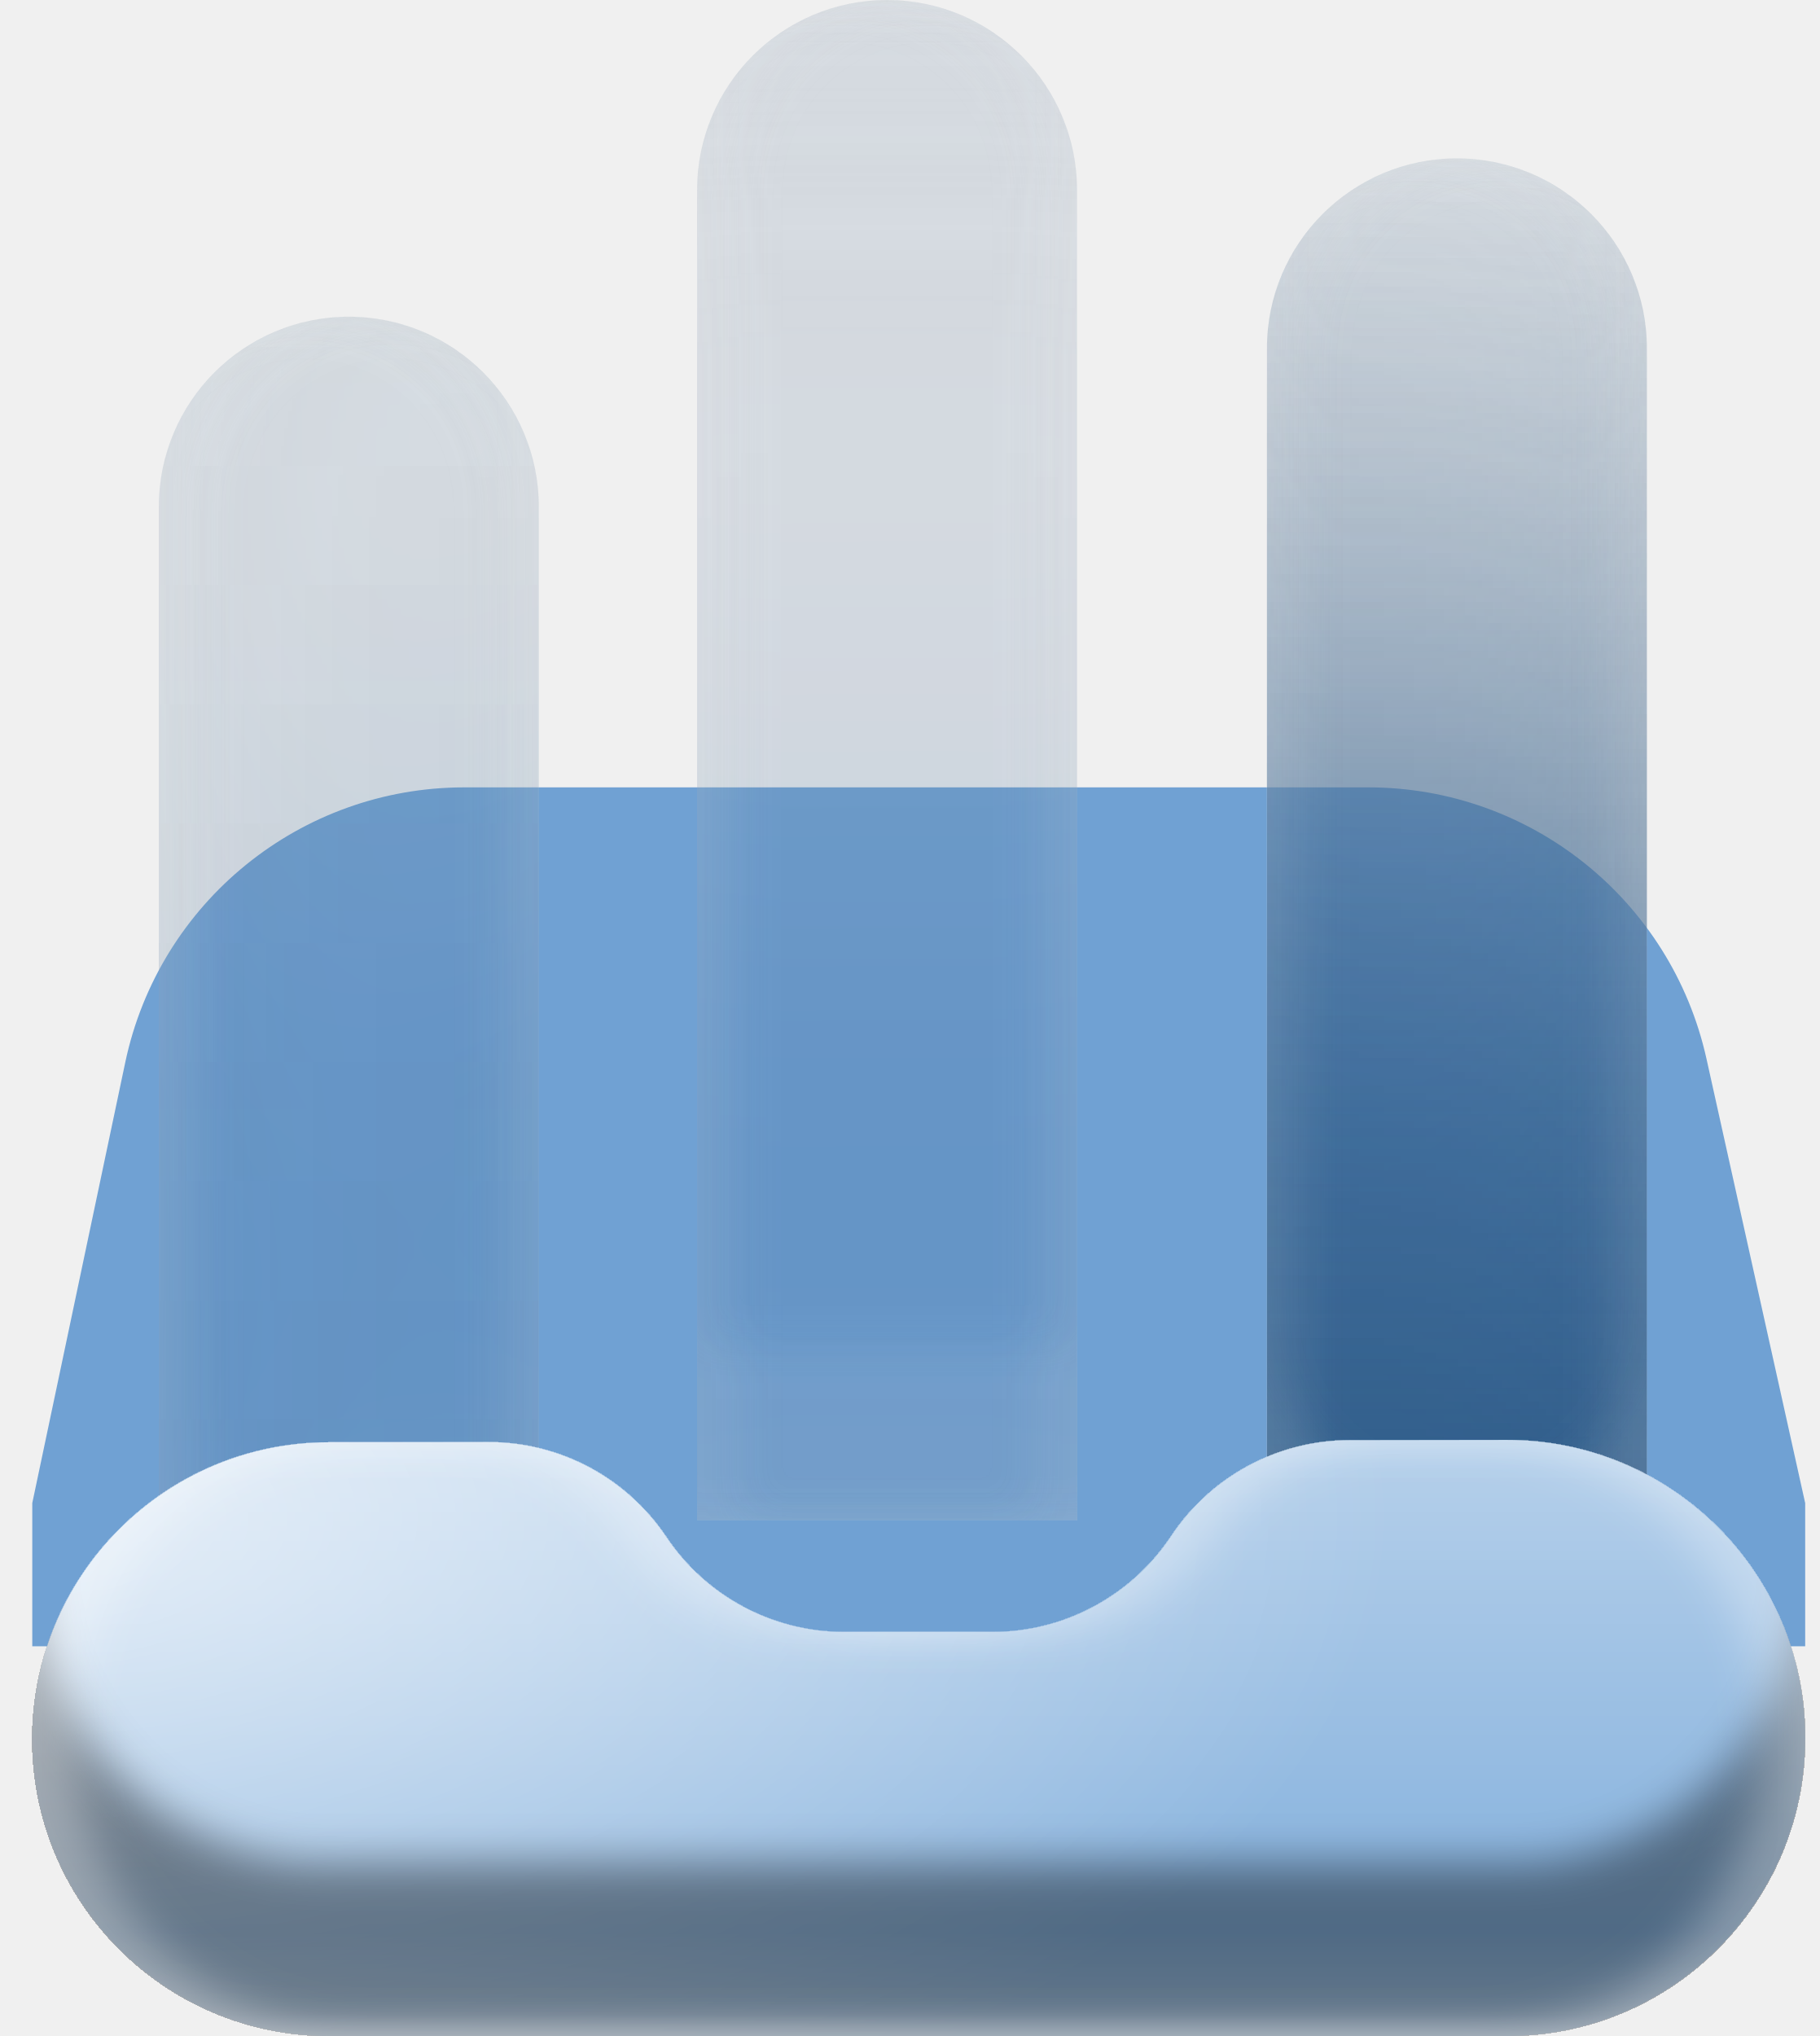
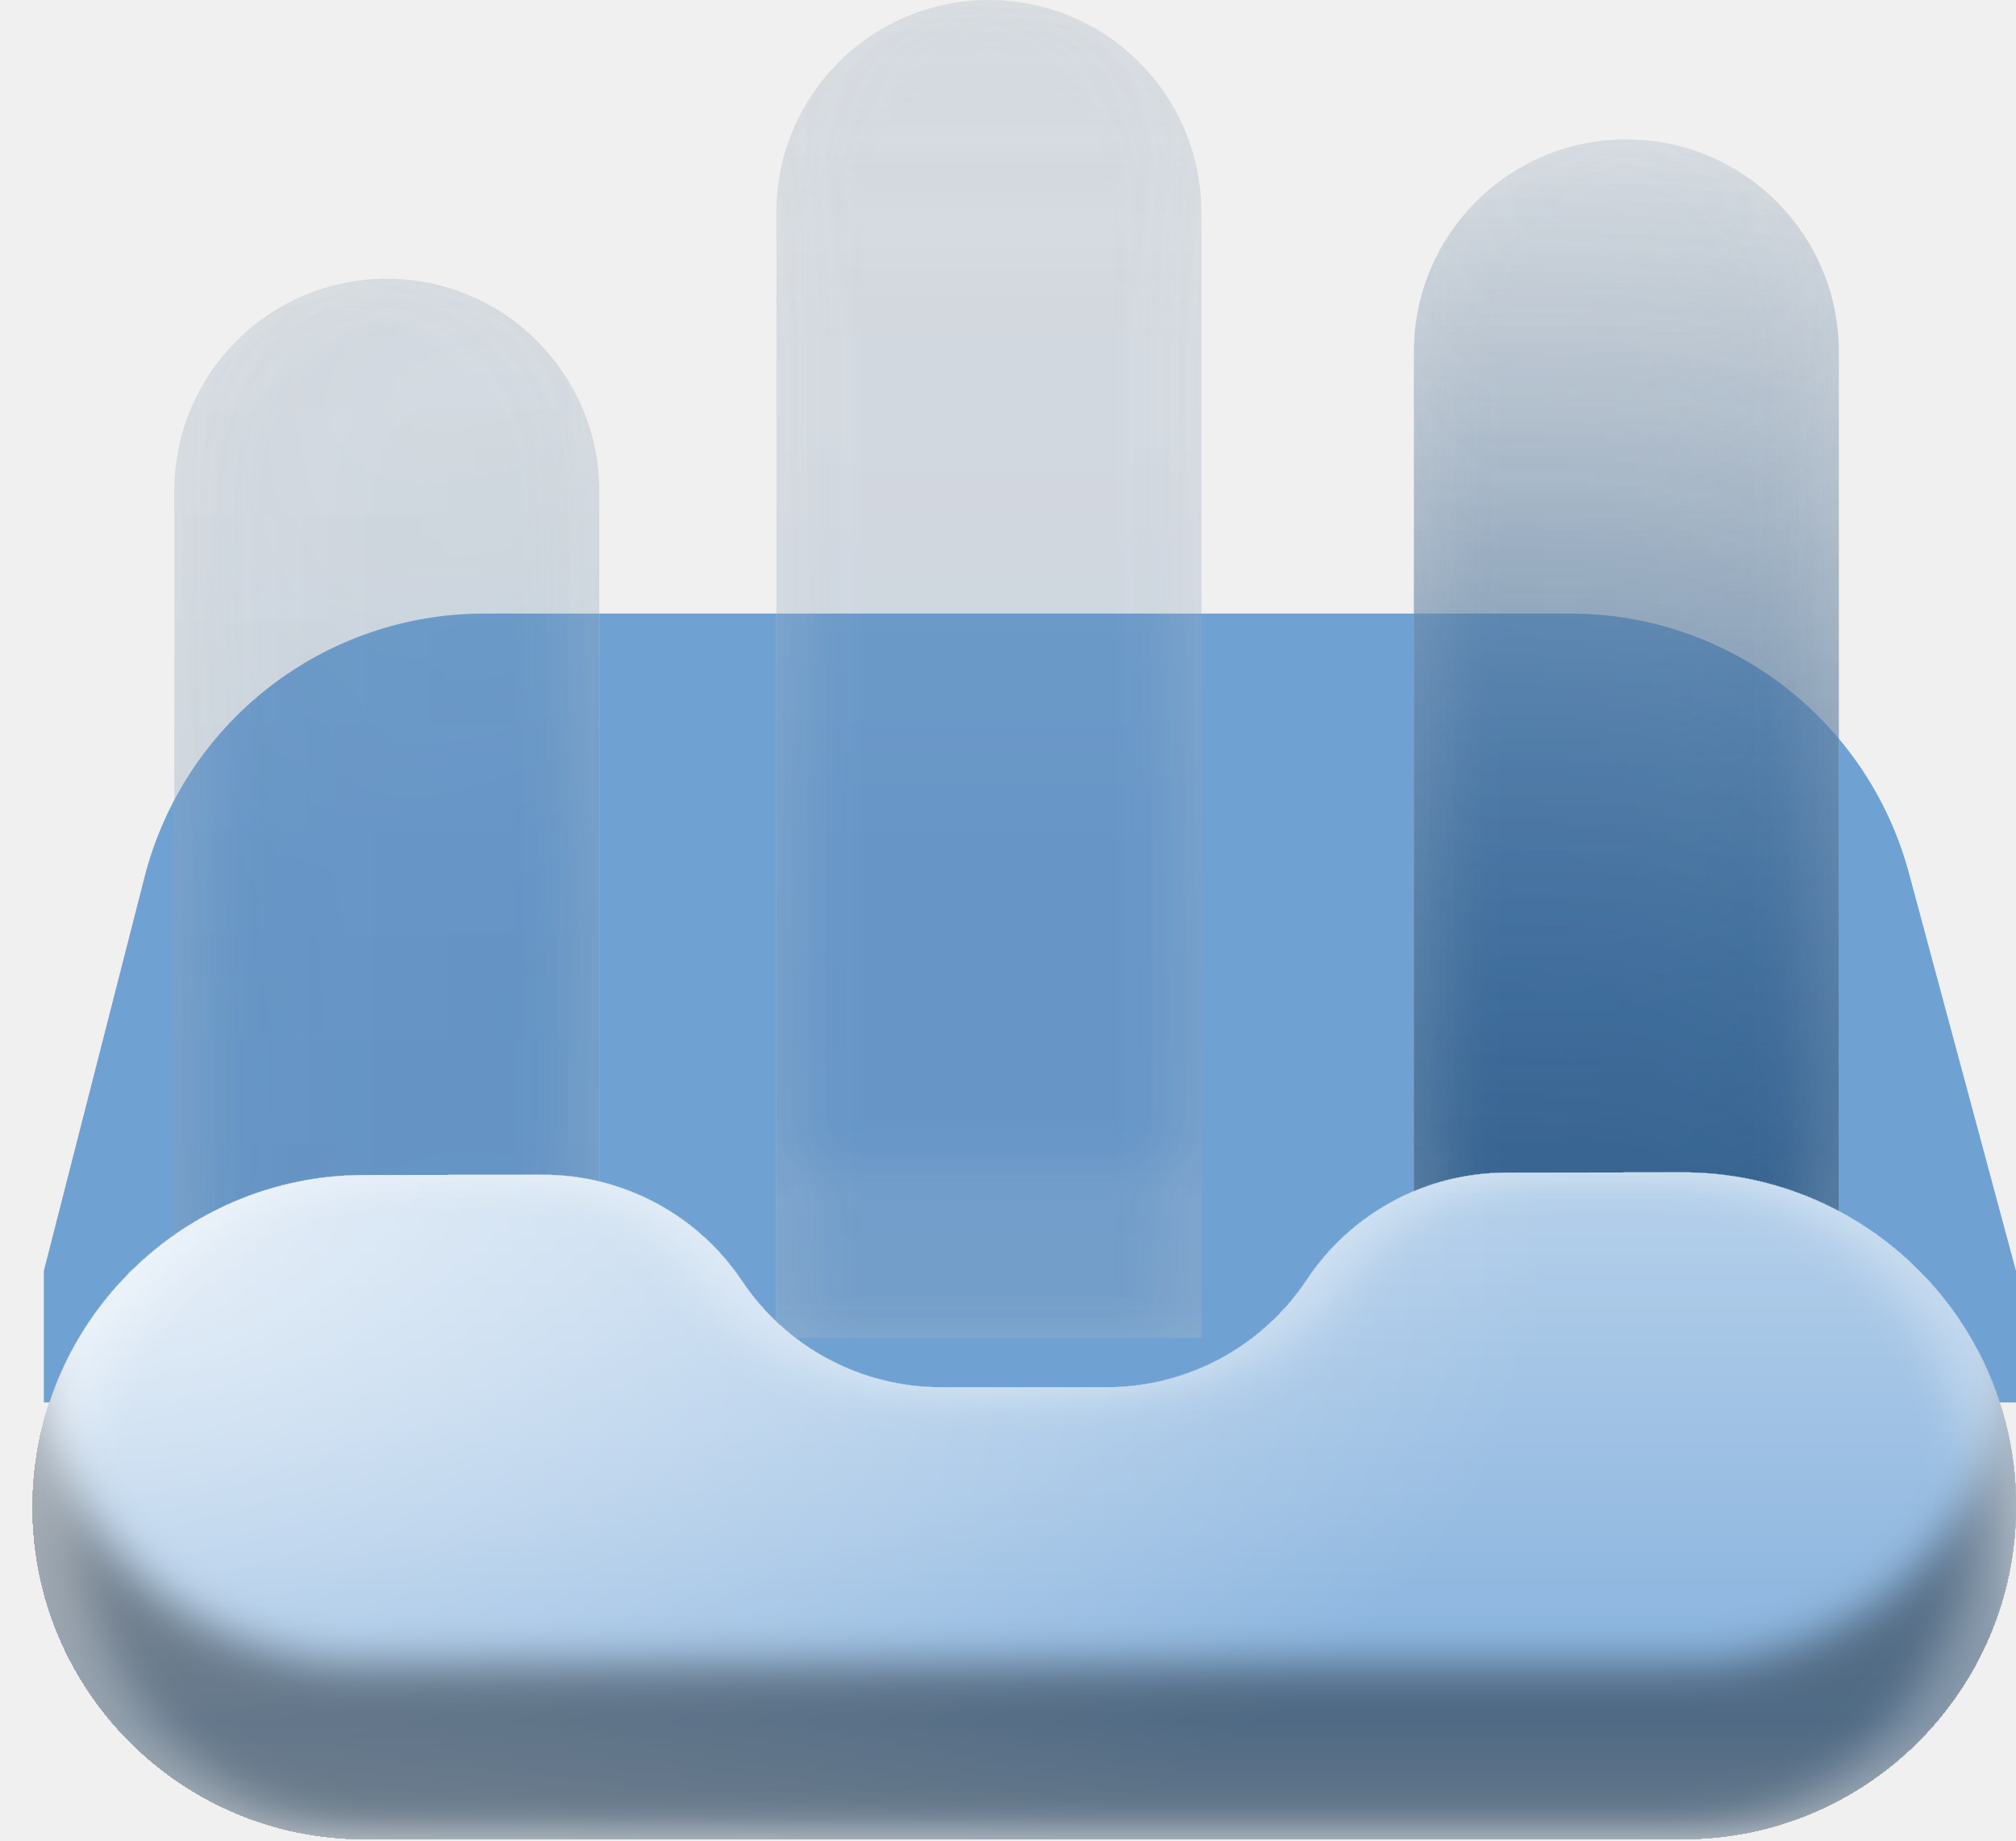
- <svg xmlns="http://www.w3.org/2000/svg" width="42" height="47" viewBox="0 0 42 47" fill="none">
-   <path d="M0.745 38.004V34.699L2.892 24.524C3.673 20.824 6.938 18.176 10.72 18.176H31.588C35.337 18.176 38.584 20.78 39.397 24.441L41.676 34.699V38.004H0.745Z" fill="#2B77C4" fill-opacity="0.65" />
+ <svg xmlns="http://www.w3.org/2000/svg" width="46" height="42" viewBox="0 0 46 42" fill="none">
+   <path d="M1 32V29L3.296 20.019C4.201 16.477 7.391 14 11.046 14H35.832C39.45 14 42.617 16.428 43.557 19.922L46 29V32H1Z" fill="#2B77C4" fill-opacity="0.65" />
  <g opacity="0.85">
    <g filter="url(#filter0_biii)">
-       <path d="M16.094 35.093V4.386C16.094 1.963 18.057 0 20.479 0V0C22.901 0 24.865 1.963 24.865 4.386V35.093H16.094Z" fill="url(#paint0_linear)" />
+       <path d="M17.715 30.523V4.849C17.715 2.171 19.886 0 22.564 0V0C25.242 0 27.413 2.171 27.413 4.849V30.523H17.715Z" fill="url(#paint0_linear)" />
    </g>
    <g filter="url(#filter1_biii)">
-       <path d="M33.635 38.748C31.213 38.748 29.25 36.785 29.25 34.363V8.041C29.25 5.619 31.213 3.656 33.635 3.656V3.656C36.057 3.656 38.021 5.619 38.021 8.041V34.363C38.021 36.785 36.057 38.748 33.635 38.748V38.748Z" fill="url(#paint1_linear)" />
+       <path d="M37.109 33.703C34.432 33.703 32.261 31.532 32.261 28.854V8.028C32.261 5.35 34.432 3.18 37.109 3.18V3.18C39.787 3.18 41.958 5.35 41.958 8.028V28.854C41.958 31.532 39.787 33.703 37.109 33.703V33.703Z" fill="url(#paint1_linear)" />
    </g>
    <g filter="url(#filter2_biii)">
-       <path d="M3.667 42.404V11.697C3.667 9.274 5.631 7.311 8.053 7.311V7.311C10.475 7.311 12.439 9.274 12.439 11.697V42.404H3.667Z" fill="url(#paint2_linear)" />
+       <path d="M3.977 36.882V11.208C3.977 8.53 6.147 6.359 8.825 6.359V6.359C11.503 6.359 13.674 8.53 13.674 11.208V36.882H3.977Z" fill="url(#paint2_linear)" />
    </g>
  </g>
  <g filter="url(#filter3_iii)">
-     <mask id="mask0" mask-type="alpha" maskUnits="userSpaceOnUse" x="0" y="33" width="42" height="14">
-       <path d="M7.598 47C3.813 47 0.745 43.932 0.745 40.147V40.147C0.745 36.366 3.807 33.299 7.588 33.294L11.272 33.289C12.923 33.287 14.466 34.109 15.384 35.481V35.481C16.301 36.851 17.841 37.673 19.489 37.673H22.913C24.572 37.673 26.122 36.842 27.04 35.459V35.459C27.956 34.078 29.502 33.247 31.16 33.245L34.787 33.24C38.59 33.235 41.676 36.317 41.676 40.12V40.12C41.676 43.92 38.596 47 34.797 47H7.598Z" fill="white" />
+     <mask id="mask0" mask-type="alpha" maskUnits="userSpaceOnUse" x="0" y="26" width="46" height="16">
+       <path d="M8.322 41.965C4.137 41.965 0.745 38.572 0.745 34.388V34.388C0.745 30.207 4.131 26.817 8.311 26.811L12.384 26.805C14.209 26.803 15.915 27.712 16.93 29.229V29.229C17.944 30.744 19.646 31.653 21.469 31.653H25.254C27.089 31.653 28.802 30.734 29.817 29.205V29.205C30.83 27.678 32.54 26.759 34.372 26.757L38.383 26.751C42.588 26.745 46 30.153 46 34.358V34.358C46 38.559 42.594 41.965 38.393 41.965H8.322Z" fill="white" />
    </mask>
    <g mask="url(#mask0)">
      <g clip-path="url(#clip0)">
-         <rect width="139.682" height="139.682" transform="translate(-75.98 -44.6392)" fill="#EE9C2D" />
-         <rect x="-75.98" y="-44.639" width="139.682" height="139.682" fill="#1B4773" style="mix-blend-mode:color" />
+         <rect width="154.437" height="154.437" transform="translate(-84.084 -59.3542)" fill="#EE9C2D" />
+         <rect x="-84.084" y="-59.354" width="154.437" height="154.437" fill="#1B4773" style="mix-blend-mode:color" />
      </g>
-       <path d="M7.598 47C3.813 47 0.745 43.932 0.745 40.147V40.147C0.745 36.366 3.807 33.299 7.588 33.294L11.272 33.289C12.923 33.287 14.466 34.109 15.384 35.481V35.481C16.301 36.851 17.841 37.673 19.489 37.673H22.913C24.572 37.673 26.122 36.842 27.04 35.459V35.459C27.956 34.078 29.502 33.247 31.16 33.245L34.787 33.24C38.59 33.235 41.676 36.317 41.676 40.12V40.12C41.676 43.92 38.596 47 34.797 47H7.598Z" fill="url(#paint3_linear)" />
-       <path d="M7.598 47C3.813 47 0.745 43.932 0.745 40.147V40.147C0.745 36.366 3.807 33.299 7.588 33.294L11.272 33.289C12.923 33.287 14.466 34.109 15.384 35.481V35.481C16.301 36.851 17.841 37.673 19.489 37.673H22.913C24.572 37.673 26.122 36.842 27.04 35.459V35.459C27.956 34.078 29.502 33.247 31.16 33.245L34.787 33.24C38.59 33.235 41.676 36.317 41.676 40.12V40.12C41.676 43.92 38.596 47 34.797 47H7.598Z" fill="url(#paint4_radial)" />
+       <path d="M8.322 41.965C4.137 41.965 0.745 38.572 0.745 34.388V34.388C0.745 30.207 4.131 26.817 8.311 26.811L12.384 26.805C14.209 26.803 15.915 27.712 16.93 29.229V29.229C17.944 30.744 19.646 31.653 21.469 31.653H25.254C27.089 31.653 28.802 30.734 29.817 29.205V29.205C30.83 27.678 32.54 26.759 34.372 26.757L38.383 26.751C42.588 26.745 46 30.153 46 34.358V34.358C46 38.559 42.594 41.965 38.393 41.965H8.322Z" fill="url(#paint3_linear)" />
+       <path d="M8.322 41.965C4.137 41.965 0.745 38.572 0.745 34.388V34.388C0.745 30.207 4.131 26.817 8.311 26.811L12.384 26.805C14.209 26.803 15.915 27.712 16.93 29.229V29.229C17.944 30.744 19.646 31.653 21.469 31.653H25.254C27.089 31.653 28.802 30.734 29.817 29.205V29.205C30.83 27.678 32.54 26.759 34.372 26.757L38.383 26.751C42.588 26.745 46 30.153 46 34.358V34.358C46 38.559 42.594 41.965 38.393 41.965H8.322Z" fill="url(#paint4_radial)" />
    </g>
  </g>
  <defs>
-     <filter id="filter0_biii" x="6.094" y="-10" width="28.771" height="55.093" filterUnits="userSpaceOnUse" color-interpolation-filters="sRGB">
+     <filter id="filter0_biii" x="7.715" y="-10" width="29.698" height="50.523" filterUnits="userSpaceOnUse" color-interpolation-filters="sRGB">
      <feFlood flood-opacity="0" result="BackgroundImageFix" />
      <feGaussianBlur in="BackgroundImage" stdDeviation="5" />
      <feComposite in2="SourceAlpha" operator="in" result="effect1_backgroundBlur" />
      <feBlend mode="normal" in="SourceGraphic" in2="effect1_backgroundBlur" result="shape" />
      <feColorMatrix in="SourceAlpha" type="matrix" values="0 0 0 0 0 0 0 0 0 0 0 0 0 0 0 0 0 0 127 0" result="hardAlpha" />
      <feOffset dy="-4" />
      <feGaussianBlur stdDeviation="0.5" />
      <feComposite in2="hardAlpha" operator="arithmetic" k2="-1" k3="1" />
      <feColorMatrix type="matrix" values="0 0 0 0 0.921 0 0 0 0 0.921 0 0 0 0 0.921 0 0 0 0.1 0" />
      <feBlend mode="normal" in2="shape" result="effect2_innerShadow" />
      <feColorMatrix in="SourceAlpha" type="matrix" values="0 0 0 0 0 0 0 0 0 0 0 0 0 0 0 0 0 0 127 0" result="hardAlpha" />
      <feOffset dx="-1" />
      <feGaussianBlur stdDeviation="0.5" />
      <feComposite in2="hardAlpha" operator="arithmetic" k2="-1" k3="1" />
      <feColorMatrix type="matrix" values="0 0 0 0 0.921 0 0 0 0 0.921 0 0 0 0 0.921 0 0 0 0.1 0" />
      <feBlend mode="normal" in2="effect2_innerShadow" result="effect3_innerShadow" />
      <feColorMatrix in="SourceAlpha" type="matrix" values="0 0 0 0 0 0 0 0 0 0 0 0 0 0 0 0 0 0 127 0" result="hardAlpha" />
      <feOffset dx="1" />
      <feGaussianBlur stdDeviation="0.5" />
      <feComposite in2="hardAlpha" operator="arithmetic" k2="-1" k3="1" />
      <feColorMatrix type="matrix" values="0 0 0 0 0.921 0 0 0 0 0.921 0 0 0 0 0.921 0 0 0 0.1 0" />
      <feBlend mode="normal" in2="effect3_innerShadow" result="effect4_innerShadow" />
    </filter>
-     <filter id="filter1_biii" x="19.25" y="-6.344" width="28.771" height="55.093" filterUnits="userSpaceOnUse" color-interpolation-filters="sRGB">
+     <filter id="filter1_biii" x="22.261" y="-6.82" width="29.698" height="50.523" filterUnits="userSpaceOnUse" color-interpolation-filters="sRGB">
      <feFlood flood-opacity="0" result="BackgroundImageFix" />
      <feGaussianBlur in="BackgroundImage" stdDeviation="5" />
      <feComposite in2="SourceAlpha" operator="in" result="effect1_backgroundBlur" />
      <feBlend mode="normal" in="SourceGraphic" in2="effect1_backgroundBlur" result="shape" />
      <feColorMatrix in="SourceAlpha" type="matrix" values="0 0 0 0 0 0 0 0 0 0 0 0 0 0 0 0 0 0 127 0" result="hardAlpha" />
      <feOffset dy="-4" />
      <feGaussianBlur stdDeviation="0.5" />
      <feComposite in2="hardAlpha" operator="arithmetic" k2="-1" k3="1" />
      <feColorMatrix type="matrix" values="0 0 0 0 0.921 0 0 0 0 0.921 0 0 0 0 0.921 0 0 0 0.1 0" />
      <feBlend mode="normal" in2="shape" result="effect2_innerShadow" />
      <feColorMatrix in="SourceAlpha" type="matrix" values="0 0 0 0 0 0 0 0 0 0 0 0 0 0 0 0 0 0 127 0" result="hardAlpha" />
      <feOffset dx="-1" />
      <feGaussianBlur stdDeviation="0.5" />
      <feComposite in2="hardAlpha" operator="arithmetic" k2="-1" k3="1" />
      <feColorMatrix type="matrix" values="0 0 0 0 0.921 0 0 0 0 0.921 0 0 0 0 0.921 0 0 0 0.1 0" />
      <feBlend mode="normal" in2="effect2_innerShadow" result="effect3_innerShadow" />
      <feColorMatrix in="SourceAlpha" type="matrix" values="0 0 0 0 0 0 0 0 0 0 0 0 0 0 0 0 0 0 127 0" result="hardAlpha" />
      <feOffset dx="1" />
      <feGaussianBlur stdDeviation="0.5" />
      <feComposite in2="hardAlpha" operator="arithmetic" k2="-1" k3="1" />
      <feColorMatrix type="matrix" values="0 0 0 0 0.921 0 0 0 0 0.921 0 0 0 0 0.921 0 0 0 0.1 0" />
      <feBlend mode="normal" in2="effect3_innerShadow" result="effect4_innerShadow" />
    </filter>
-     <filter id="filter2_biii" x="-6.333" y="-2.689" width="28.771" height="55.093" filterUnits="userSpaceOnUse" color-interpolation-filters="sRGB">
+     <filter id="filter2_biii" x="-6.023" y="-3.641" width="29.698" height="50.523" filterUnits="userSpaceOnUse" color-interpolation-filters="sRGB">
      <feFlood flood-opacity="0" result="BackgroundImageFix" />
      <feGaussianBlur in="BackgroundImage" stdDeviation="5" />
      <feComposite in2="SourceAlpha" operator="in" result="effect1_backgroundBlur" />
      <feBlend mode="normal" in="SourceGraphic" in2="effect1_backgroundBlur" result="shape" />
      <feColorMatrix in="SourceAlpha" type="matrix" values="0 0 0 0 0 0 0 0 0 0 0 0 0 0 0 0 0 0 127 0" result="hardAlpha" />
      <feOffset dy="-4" />
      <feGaussianBlur stdDeviation="0.5" />
      <feComposite in2="hardAlpha" operator="arithmetic" k2="-1" k3="1" />
      <feColorMatrix type="matrix" values="0 0 0 0 0.921 0 0 0 0 0.921 0 0 0 0 0.921 0 0 0 0.1 0" />
      <feBlend mode="normal" in2="shape" result="effect2_innerShadow" />
      <feColorMatrix in="SourceAlpha" type="matrix" values="0 0 0 0 0 0 0 0 0 0 0 0 0 0 0 0 0 0 127 0" result="hardAlpha" />
      <feOffset dx="-1" />
      <feGaussianBlur stdDeviation="0.5" />
      <feComposite in2="hardAlpha" operator="arithmetic" k2="-1" k3="1" />
      <feColorMatrix type="matrix" values="0 0 0 0 0.921 0 0 0 0 0.921 0 0 0 0 0.921 0 0 0 0.1 0" />
      <feBlend mode="normal" in2="effect2_innerShadow" result="effect3_innerShadow" />
      <feColorMatrix in="SourceAlpha" type="matrix" values="0 0 0 0 0 0 0 0 0 0 0 0 0 0 0 0 0 0 127 0" result="hardAlpha" />
      <feOffset dx="1" />
      <feGaussianBlur stdDeviation="0.5" />
      <feComposite in2="hardAlpha" operator="arithmetic" k2="-1" k3="1" />
      <feColorMatrix type="matrix" values="0 0 0 0 0.921 0 0 0 0 0.921 0 0 0 0 0.921 0 0 0 0.1 0" />
      <feBlend mode="normal" in2="effect3_innerShadow" result="effect4_innerShadow" />
    </filter>
-     <filter id="filter3_iii" x="-0.255" y="32.24" width="42.932" height="14.76" filterUnits="userSpaceOnUse" color-interpolation-filters="sRGB">
+     <filter id="filter3_iii" x="-0.255" y="25.751" width="47.255" height="16.213" filterUnits="userSpaceOnUse" color-interpolation-filters="sRGB">
      <feFlood flood-opacity="0" result="BackgroundImageFix" />
      <feBlend mode="normal" in="SourceGraphic" in2="BackgroundImageFix" result="shape" />
      <feColorMatrix in="SourceAlpha" type="matrix" values="0 0 0 0 0 0 0 0 0 0 0 0 0 0 0 0 0 0 127 0" result="hardAlpha" />
      <feOffset dy="-4" />
      <feGaussianBlur stdDeviation="0.5" />
      <feComposite in2="hardAlpha" operator="arithmetic" k2="-1" k3="1" />
      <feColorMatrix type="matrix" values="0 0 0 0 0 0 0 0 0 0 0 0 0 0 0 0 0 0 0.4 0" />
      <feBlend mode="normal" in2="shape" result="effect1_innerShadow" />
      <feColorMatrix in="SourceAlpha" type="matrix" values="0 0 0 0 0 0 0 0 0 0 0 0 0 0 0 0 0 0 127 0" result="hardAlpha" />
      <feOffset dx="-1" />
      <feGaussianBlur stdDeviation="0.5" />
      <feComposite in2="hardAlpha" operator="arithmetic" k2="-1" k3="1" />
      <feColorMatrix type="matrix" values="0 0 0 0 1 0 0 0 0 1 0 0 0 0 1 0 0 0 0.3 0" />
      <feBlend mode="normal" in2="effect1_innerShadow" result="effect2_innerShadow" />
      <feColorMatrix in="SourceAlpha" type="matrix" values="0 0 0 0 0 0 0 0 0 0 0 0 0 0 0 0 0 0 127 0" result="hardAlpha" />
      <feOffset dx="1" />
      <feGaussianBlur stdDeviation="0.5" />
      <feComposite in2="hardAlpha" operator="arithmetic" k2="-1" k3="1" />
      <feColorMatrix type="matrix" values="0 0 0 0 1 0 0 0 0 1 0 0 0 0 1 0 0 0 0.3 0" />
      <feBlend mode="normal" in2="effect2_innerShadow" result="effect3_innerShadow" />
    </filter>
-     <linearGradient id="paint0_linear" x1="20.479" y1="0" x2="20.479" y2="35.093" gradientUnits="userSpaceOnUse">
+     <linearGradient id="paint0_linear" x1="22.564" y1="0" x2="22.564" y2="30.523" gradientUnits="userSpaceOnUse">
      <stop stop-color="#1B4773" stop-opacity="0.15" />
      <stop offset="1" stop-color="#1B4773" stop-opacity="0.15" />
    </linearGradient>
-     <linearGradient id="paint1_linear" x1="33.635" y1="3.656" x2="33.635" y2="38.748" gradientUnits="userSpaceOnUse">
+     <linearGradient id="paint1_linear" x1="37.109" y1="3.18" x2="37.109" y2="33.703" gradientUnits="userSpaceOnUse">
      <stop stop-color="#1B4773" stop-opacity="0.15" />
      <stop offset="1" stop-color="#1B4773" />
    </linearGradient>
-     <linearGradient id="paint2_linear" x1="8.053" y1="7.311" x2="8.053" y2="42.404" gradientUnits="userSpaceOnUse">
+     <linearGradient id="paint2_linear" x1="8.825" y1="6.359" x2="8.825" y2="36.882" gradientUnits="userSpaceOnUse">
      <stop stop-color="#1B4773" stop-opacity="0.15" />
      <stop offset="1" stop-color="#1B4773" stop-opacity="0.2" />
    </linearGradient>
-     <linearGradient id="paint3_linear" x1="21.212" y1="33.165" x2="21.212" y2="46.892" gradientUnits="userSpaceOnUse">
+     <linearGradient id="paint3_linear" x1="23.374" y1="26.668" x2="23.374" y2="41.845" gradientUnits="userSpaceOnUse">
      <stop stop-color="white" stop-opacity="0.4" />
      <stop offset="0.833" stop-color="white" stop-opacity="0" />
      <stop offset="1" stop-color="white" stop-opacity="0.3" />
    </linearGradient>
-     <radialGradient id="paint4_radial" cx="0" cy="0" r="1" gradientUnits="userSpaceOnUse" gradientTransform="translate(0.744629 35.0383) scale(31.3872 16.3876)">
+     <radialGradient id="paint4_radial" cx="0" cy="0" r="1" gradientUnits="userSpaceOnUse" gradientTransform="translate(0.744629 28.7393) scale(34.7025 18.1185)">
      <stop stop-color="white" stop-opacity="0.7" />
      <stop offset="1" stop-color="white" stop-opacity="0" />
    </radialGradient>
    <clipPath id="clip0">
-       <rect width="139.682" height="139.682" fill="white" transform="translate(-75.98 -44.6392)" />
+       <rect width="154.437" height="154.437" fill="white" transform="translate(-84.084 -59.3542)" />
    </clipPath>
  </defs>
</svg>
